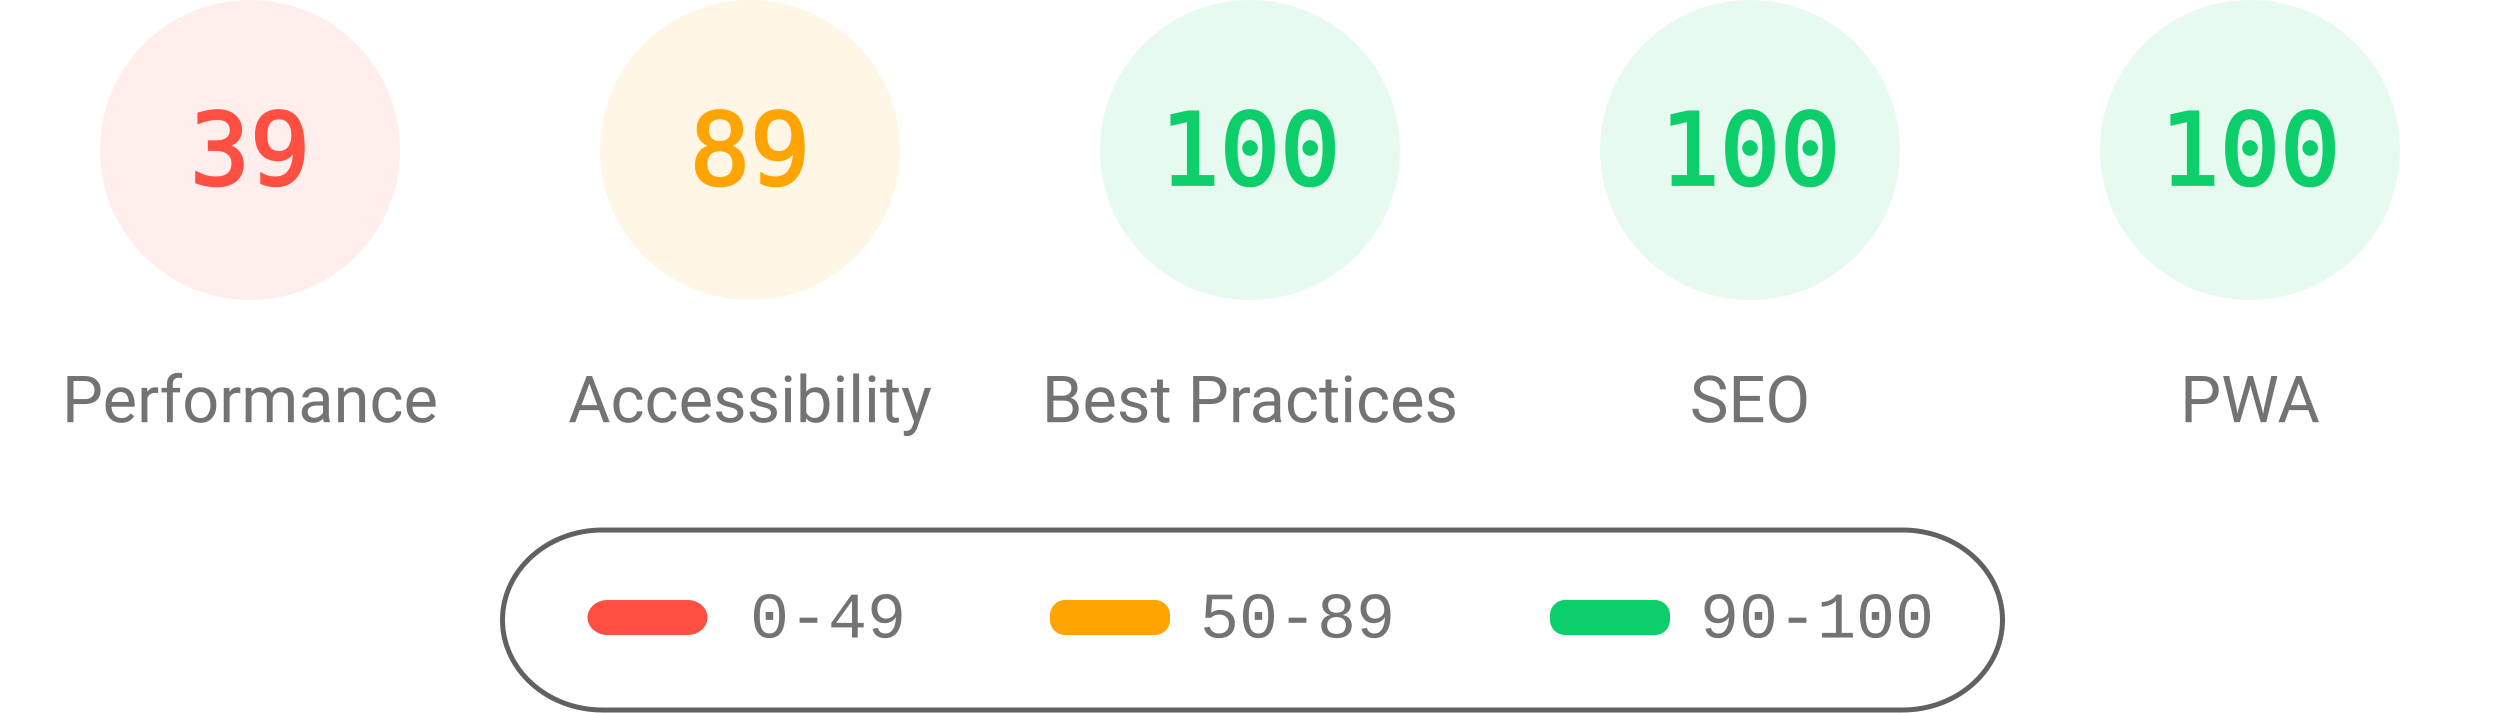
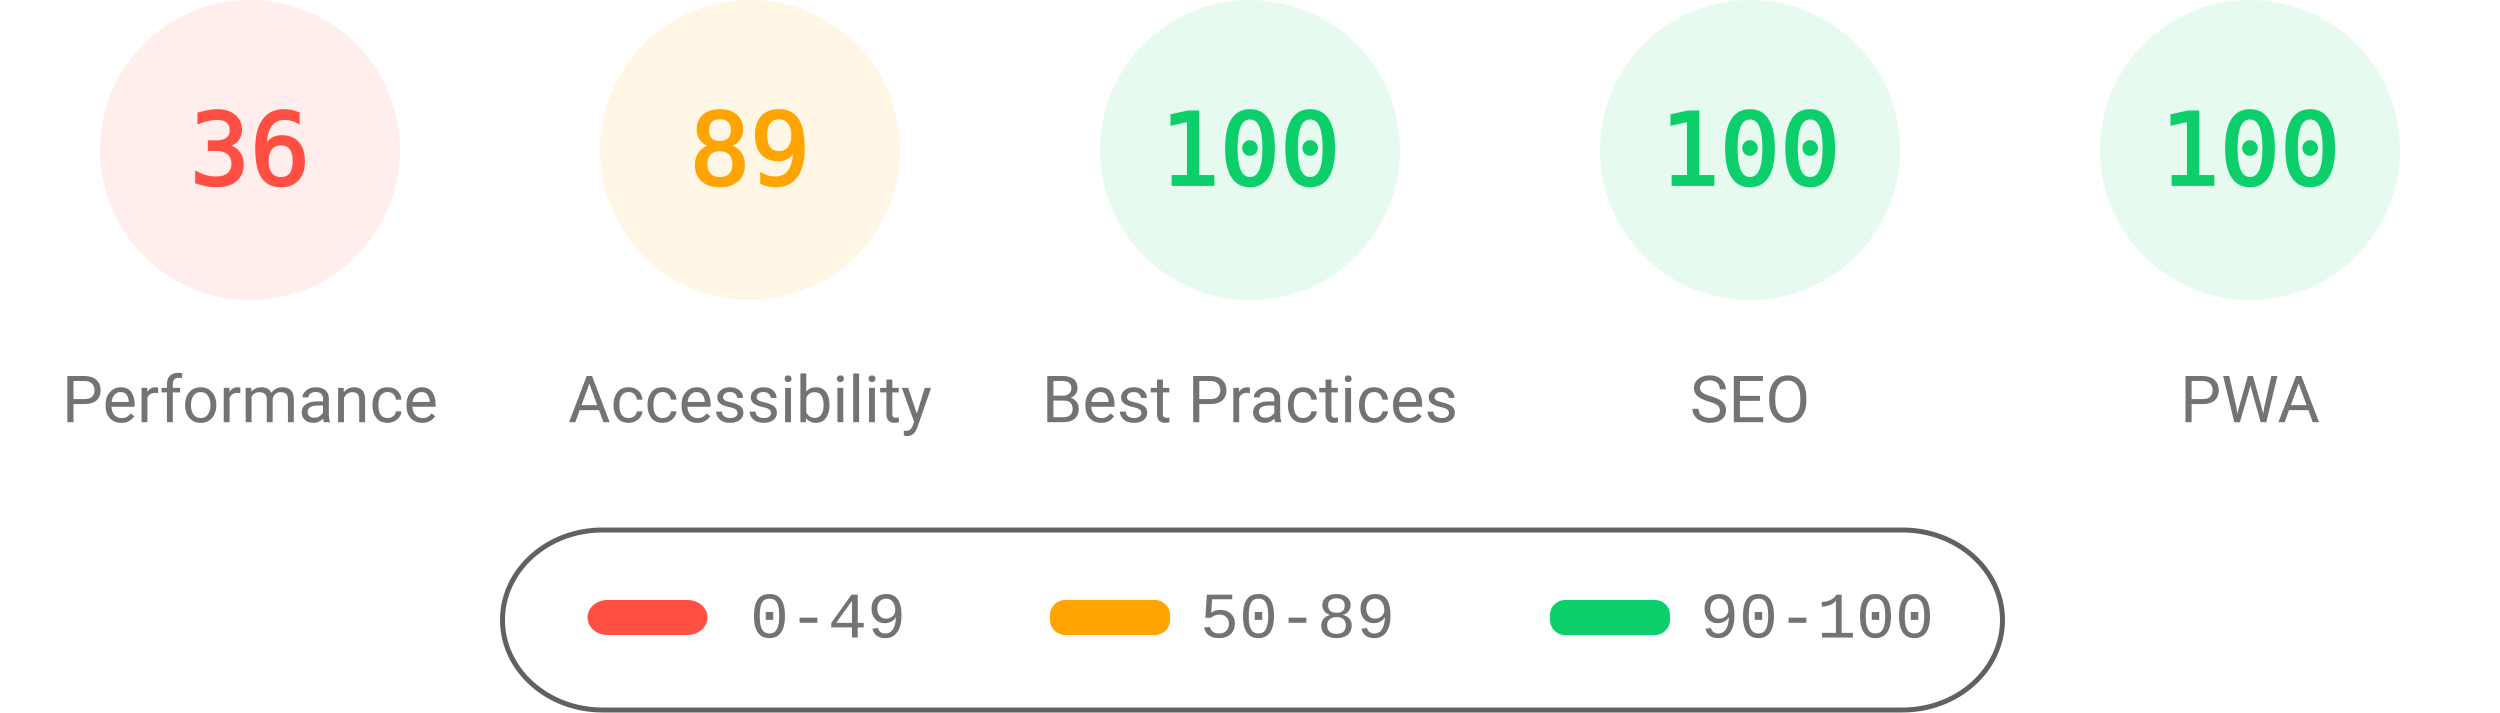
<svg xmlns="http://www.w3.org/2000/svg" fill="none" width="1000" height="285">
  <style>.gauge-base{opacity:.1}.gauge-arc{fill:none;animation-delay:250ms;stroke-linecap:round;transform:rotate(-90deg);transform-origin:100px 60px;animation:load-gauge 1s ease forwards}.guage-text{font-size:40px;font-family:monospace;text-align:center}.guage-red{color:#ff4e42;fill:#ff4e42;stroke:#ff4e42}.guage-orange{color:#ffa400;fill:#ffa400;stroke:#ffa400}.guage-green{color:#0cce6b;fill:#0cce6b;stroke:#0cce6b}.guage-undefined{color:#5c5c5c;fill:#5c5c5c;stroke:#5c5c5c}.guage-title{color:#737373;fill:#737373;stroke:none;font-size:26px;line-height:26px;font-family:Roboto,Halvetica,Arial,sans-serif}@keyframes load-gauge{from{stroke-dasharray:0 352.858}}</style>
  <svg class="guage-div guage-perf guage-red" viewBox="0 0 200 200" width="200" height="200">
    <circle class="gauge-base" r="56" cx="100" cy="60" stroke-width="8" />
-     <circle class="gauge-arc guage-arc-1" r="56" cx="100" cy="60" stroke-width="8" style="stroke-dasharray:137.225,351.858" />
-     <text class="guage-text" x="100" y="60" alignment-baseline="central" dominant-baseline="central" text-anchor="middle">39</text>
+     <circle class="gauge-arc guage-arc-1" r="56" cx="100" cy="60" stroke-width="8" style="stroke-dasharray:126.669,351.858" />
+     <text class="guage-text" x="100" y="60" alignment-baseline="central" dominant-baseline="central" text-anchor="middle">36</text>
    <text class="guage-title" x="100" y="160" alignment-baseline="central" dominant-baseline="central" text-anchor="middle">Performance</text>
  </svg>
  <svg class="guage-div guage-acc guage-orange" viewBox="0 0 200 200" width="200" height="200" x="200">
    <circle class="gauge-base" r="56" cx="100" cy="60" stroke-width="8" />
    <circle class="gauge-arc guage-arc-2" r="56" cx="100" cy="60" stroke-width="8" style="stroke-dasharray:313.154,351.858" />
    <text class="guage-text" x="100" y="60" alignment-baseline="central" dominant-baseline="central" text-anchor="middle">89</text>
    <text class="guage-title" x="100" y="160" alignment-baseline="central" dominant-baseline="central" text-anchor="middle">Accessibility</text>
  </svg>
  <svg class="guage-div guage-best guage-green" viewBox="0 0 200 200" width="200" height="200" x="400">
    <circle class="gauge-base" r="56" cx="100" cy="60" stroke-width="8" />
    <circle class="gauge-arc guage-arc-3" r="56" cx="100" cy="60" stroke-width="8" style="stroke-dasharray:351.858,351.858" />
    <text class="guage-text" x="100" y="60" alignment-baseline="central" dominant-baseline="central" text-anchor="middle">100</text>
    <text class="guage-title" x="100" y="160" alignment-baseline="central" dominant-baseline="central" text-anchor="middle">Best Practices</text>
  </svg>
  <svg class="guage-div guage-seo guage-green" viewBox="0 0 200 200" width="200" height="200" x="600">
    <circle class="gauge-base" r="56" cx="100" cy="60" stroke-width="8" />
    <circle class="gauge-arc guage-arc-4" r="56" cx="100" cy="60" stroke-width="8" style="stroke-dasharray:351.858,351.858" />
    <text class="guage-text" x="100" y="60" alignment-baseline="central" dominant-baseline="central" text-anchor="middle">100</text>
    <text class="guage-title" x="100" y="160" alignment-baseline="central" dominant-baseline="central" text-anchor="middle">SEO</text>
  </svg>
  <svg class="guage-div guage-pwa guage-green" viewBox="0 0 200 200" width="200" height="200" x="800">
    <circle class="gauge-base" r="56" cx="100" cy="60" stroke-width="8" />
    <circle class="gauge-arc guage-arc-4" r="56" cx="100" cy="60" stroke-width="8" style="stroke-dasharray:351.858,351.858" />
    <text class="guage-text" x="100" y="60" alignment-baseline="central" dominant-baseline="central" text-anchor="middle">100</text>
    <text class="guage-title" x="100" y="160" alignment-baseline="central" dominant-baseline="central" text-anchor="middle">PWA</text>
  </svg>
  <svg width="604" height="76" x="200" y="210">
    <path fill="none" id="canvas_background" d="M-1-1h604v80H-1z" />
    <rect fill-opacity="0" stroke="#616161" stroke-width="2" rx="40" id="svg_2" height="72" width="600" y="2" x="1" fill="#000" />
    <rect stroke="#000" rx="8" id="svg_3" height="14" width="48" y="30" x="35" stroke-opacity="null" stroke-width="0" fill="#ff4e42" />
    <rect stroke="#000" rx="6" id="svg_4" height="14" width="48" y="30" x="220" stroke-opacity="null" stroke-width="0" fill="#ffa400" />
    <rect stroke="#000" rx="6" id="svg_5" height="14" width="48" y="30" x="420" stroke-opacity="null" stroke-width="0" fill="#0cce6b" />
    <text xml:space="preserve" text-anchor="start" font-family="'Courier New', Courier, monospace" font-size="26" id="svg_6" y="45" x="100" stroke-opacity="null" stroke-width="0" stroke="#000" fill="#737373">0-49</text>
    <text xml:space="preserve" text-anchor="start" font-family="'Courier New', Courier, monospace" font-size="26" id="svg_7" y="45" x="280" stroke-opacity="null" stroke-width="0" stroke="#000" fill="#737373">50-89</text>
    <text xml:space="preserve" text-anchor="start" font-family="'Courier New', Courier, monospace" font-size="26" id="svg_8" y="45" x="480" stroke-opacity="null" stroke-width="0" stroke="#000" fill="#737373">90-100</text>
  </svg>
</svg>
